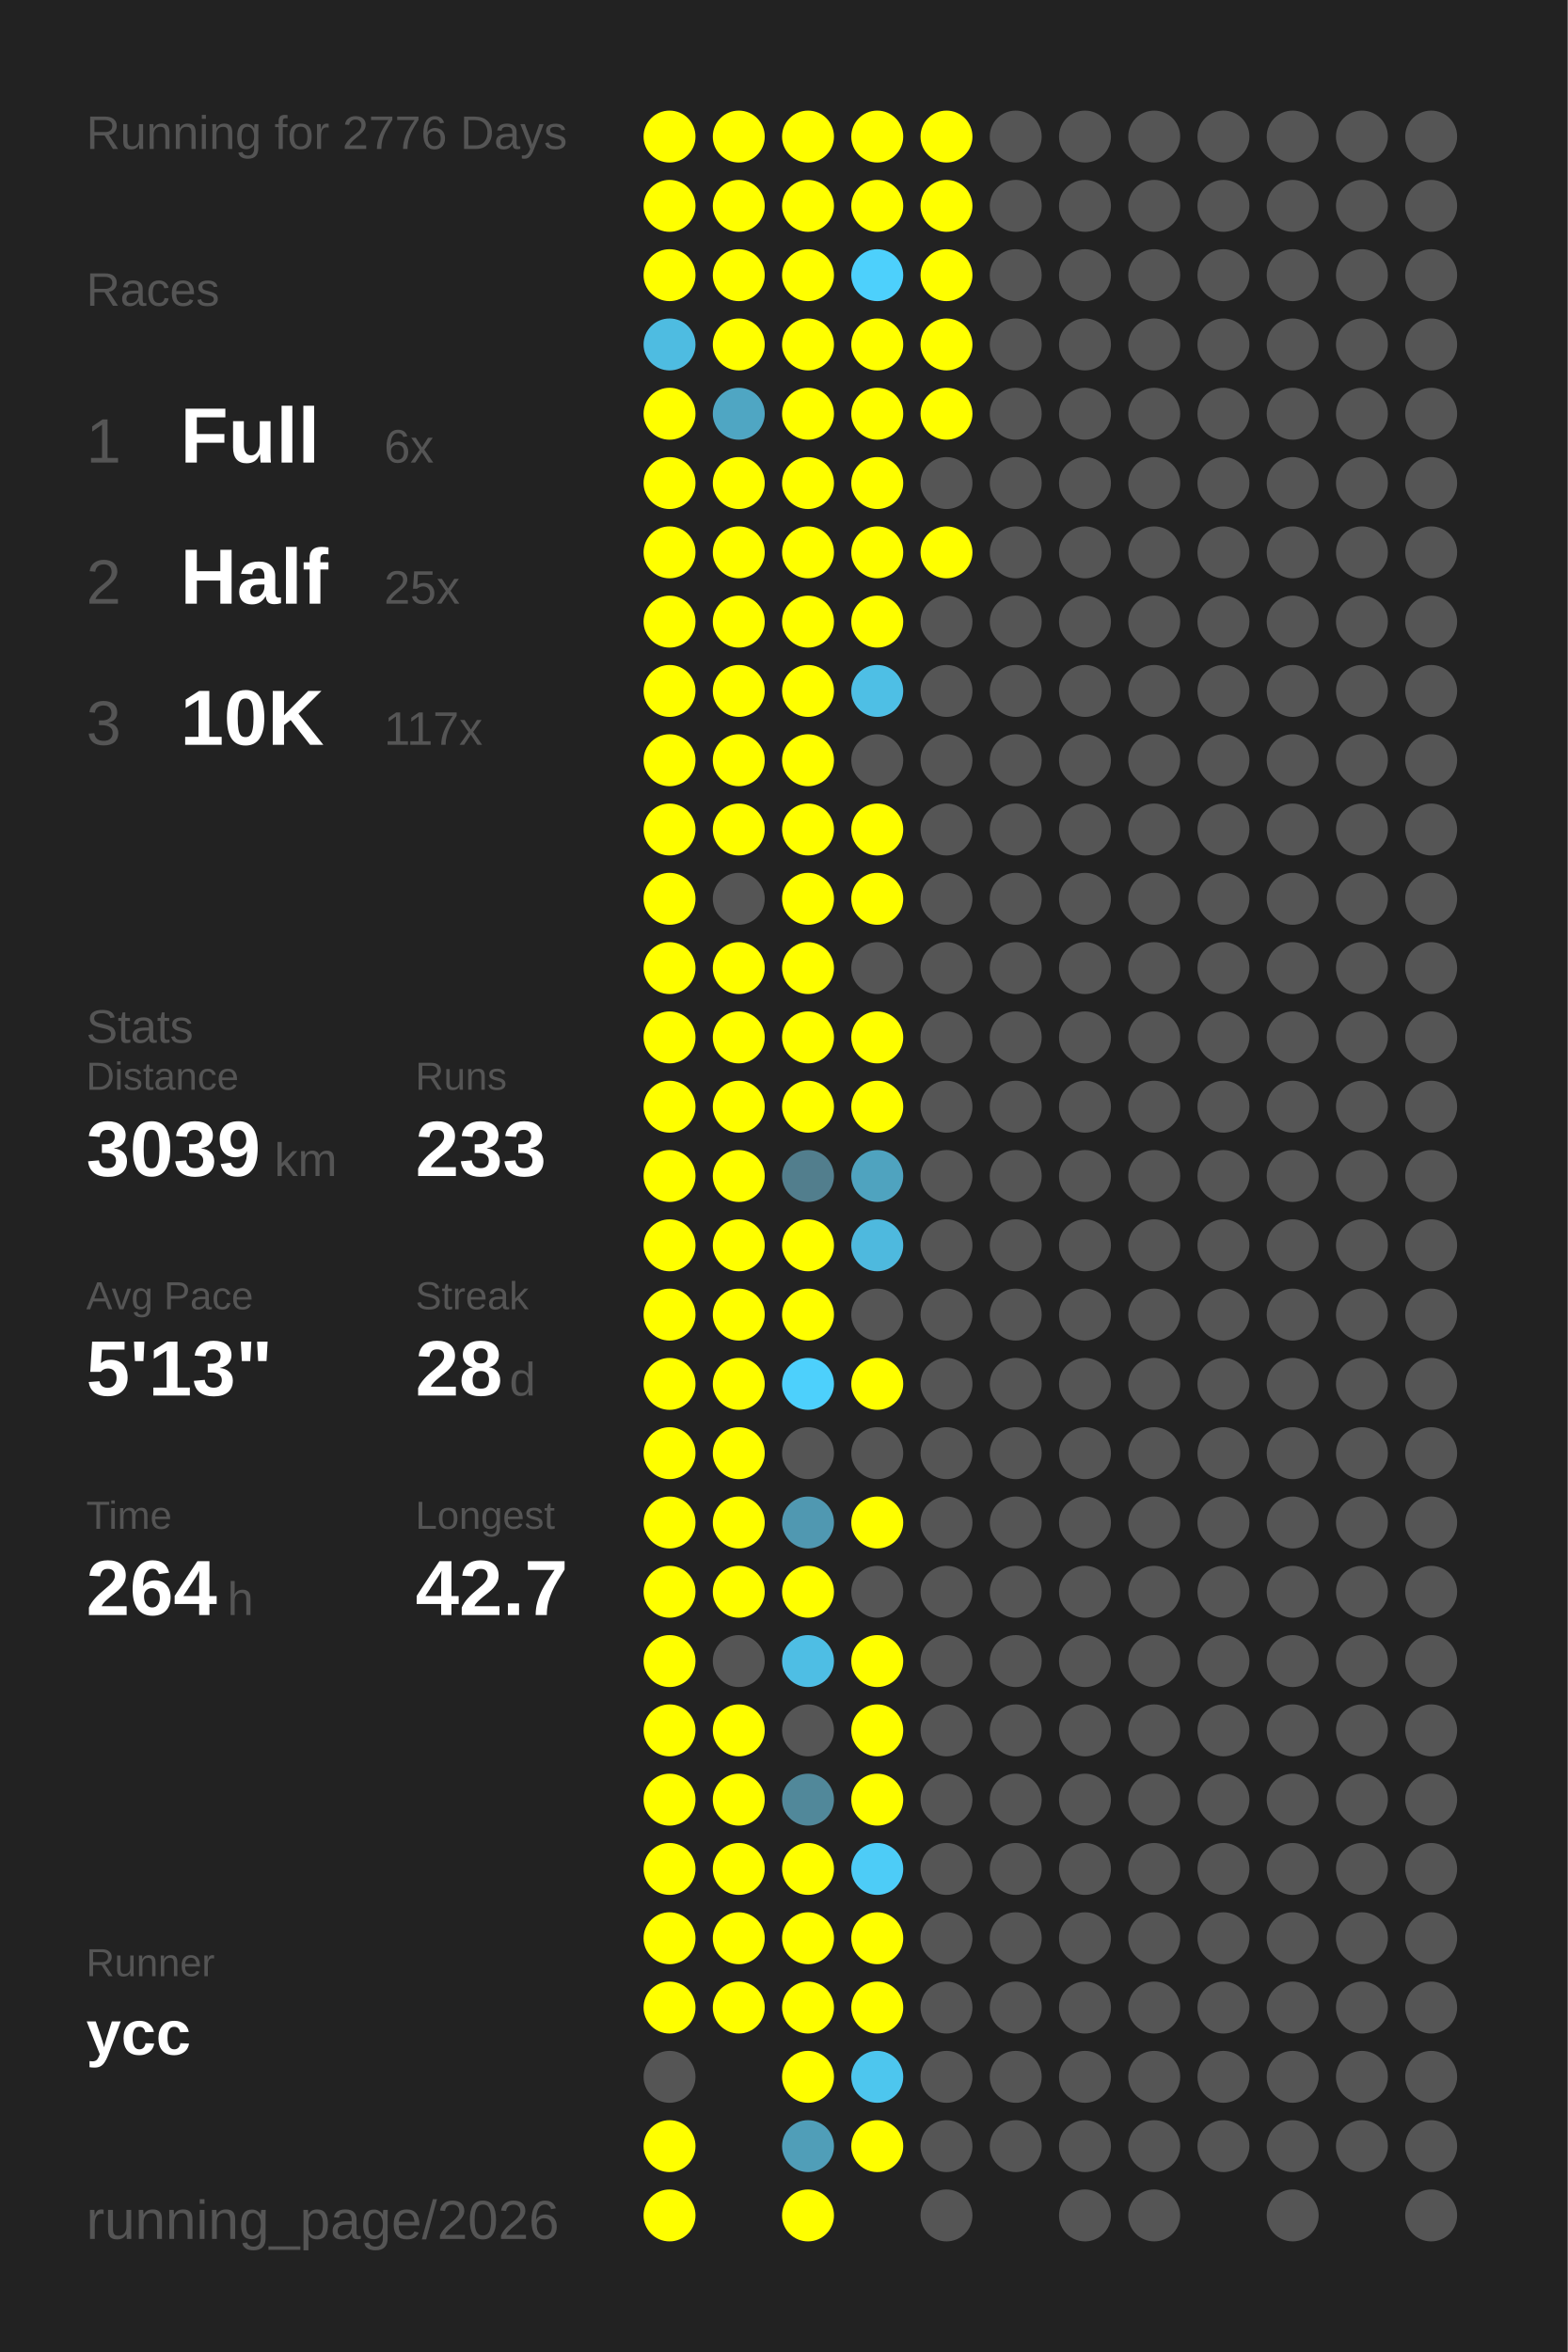
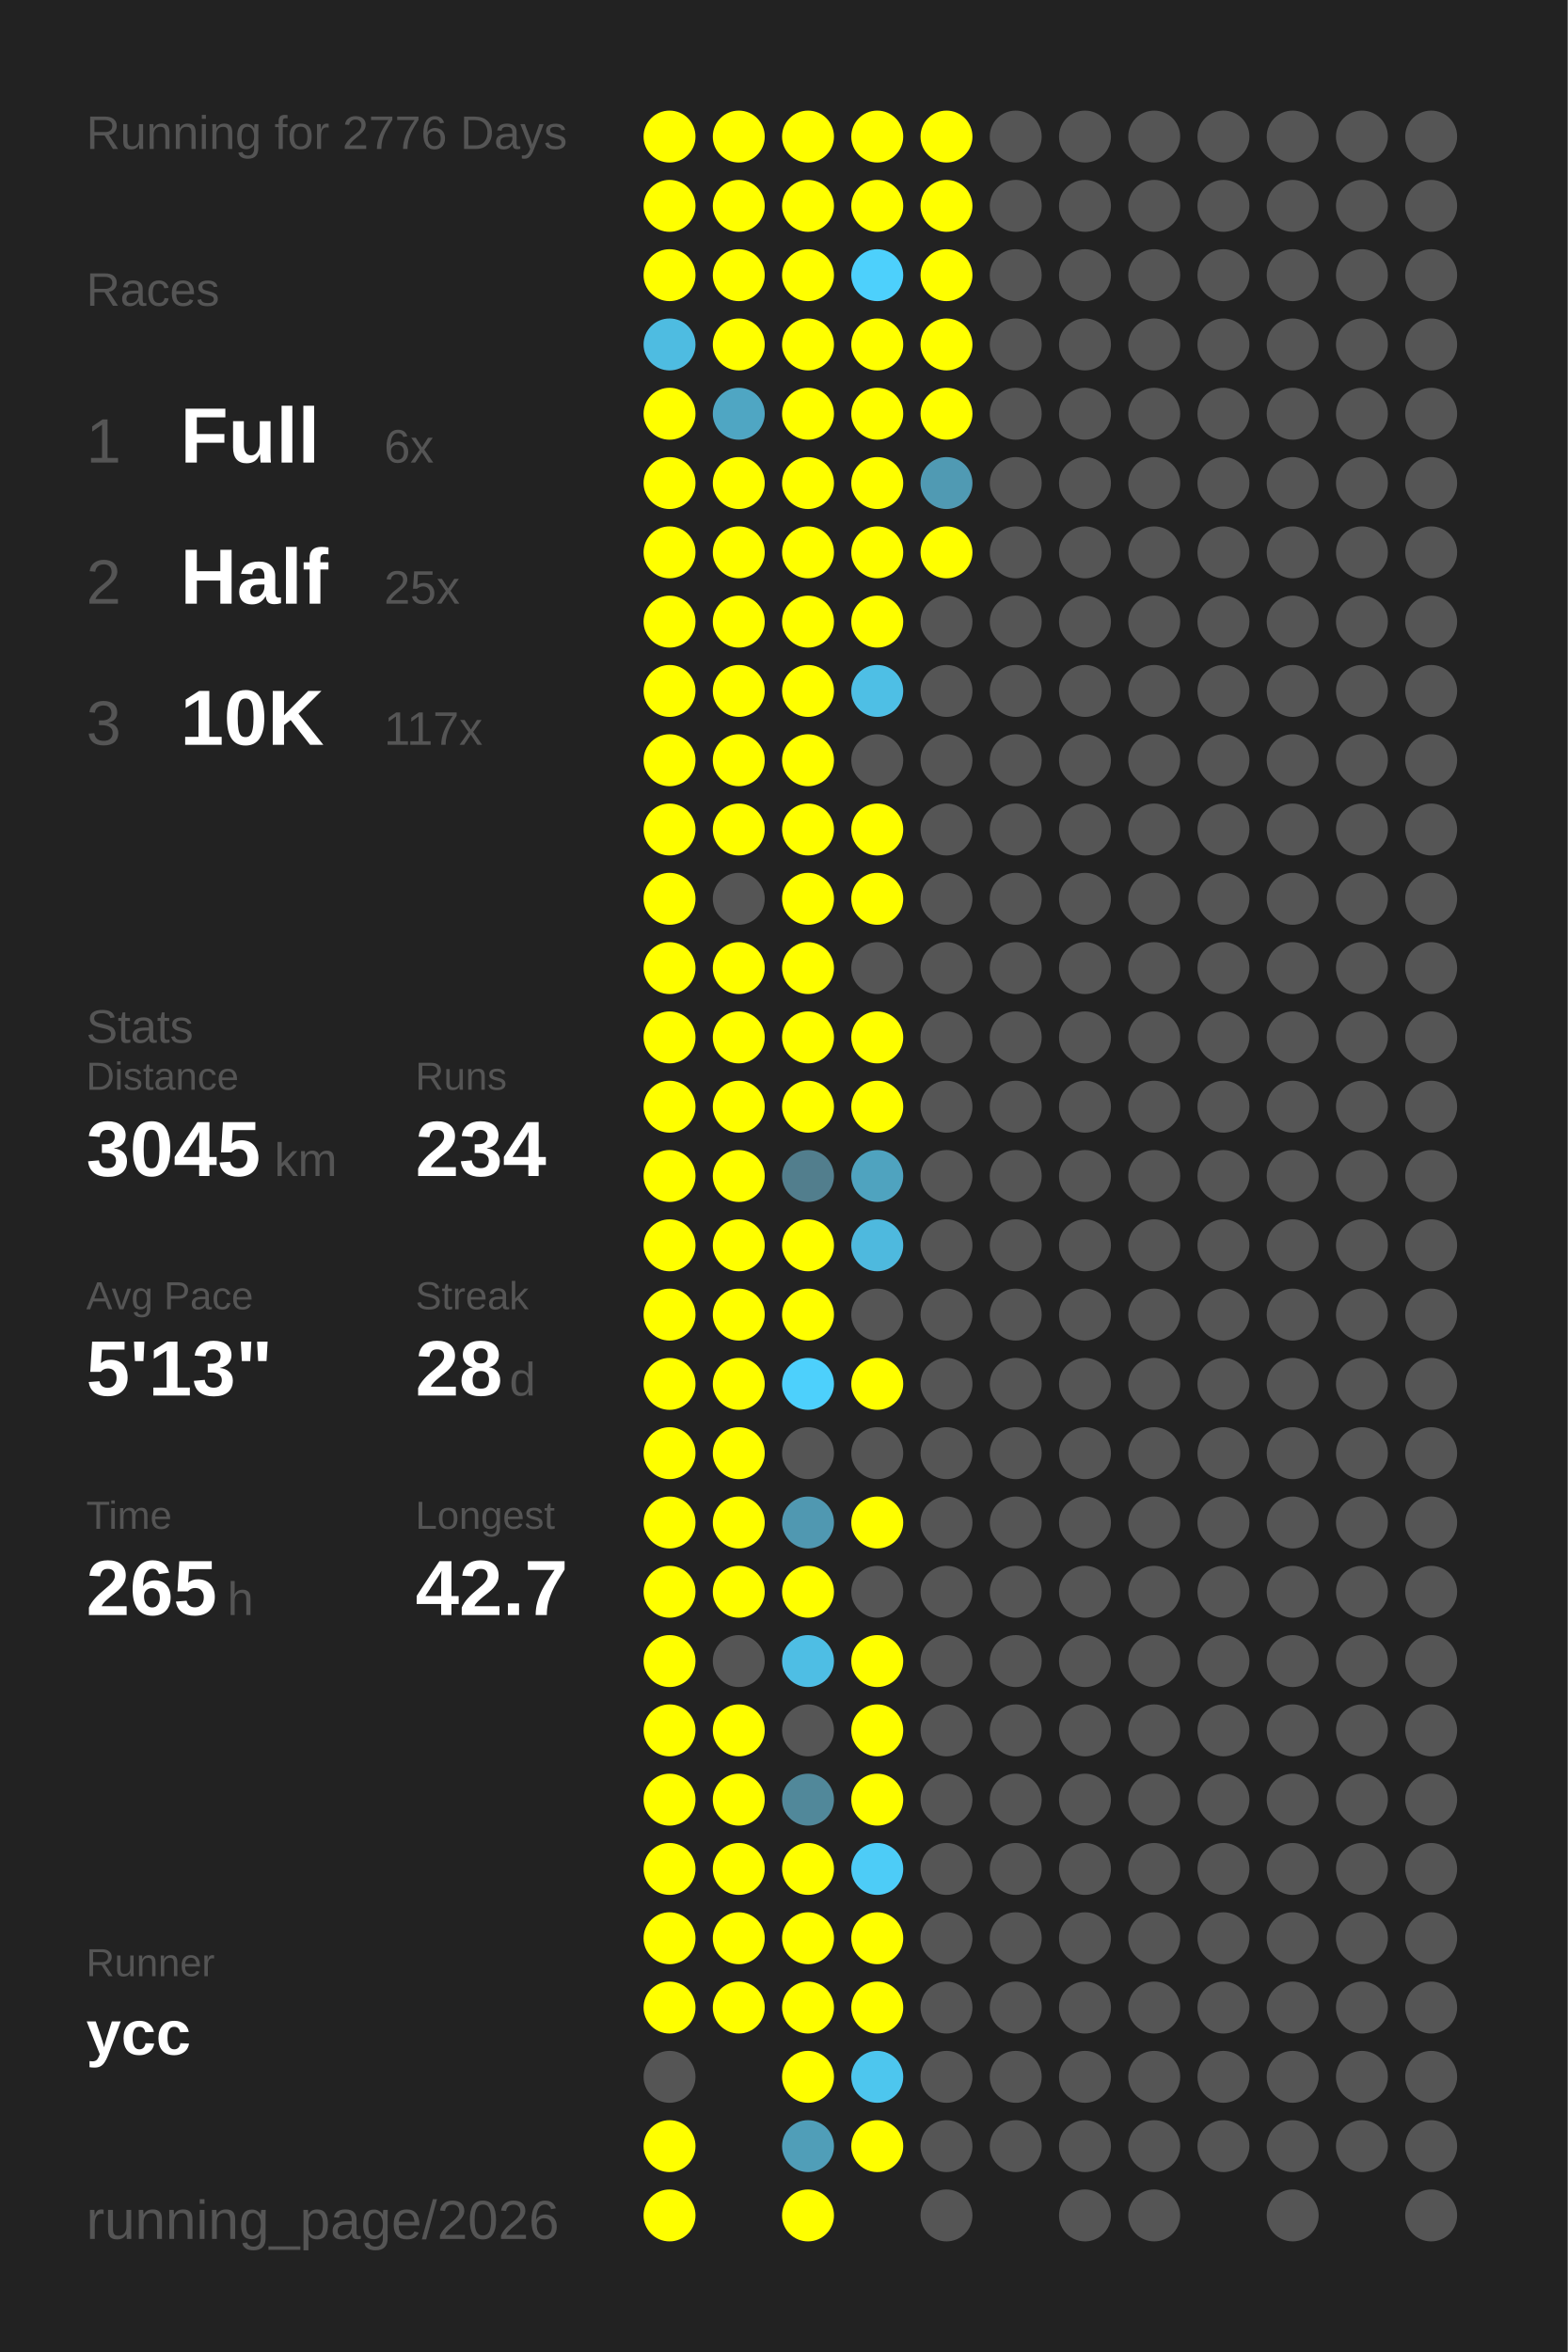
<svg xmlns="http://www.w3.org/2000/svg" baseProfile="full" height="300mm" version="1.1" viewBox="0,0,200,300" width="200mm">
  <defs />
  <rect fill="#222222" height="300" width="200" x="0" y="0" />
  <text fill="#555555" style="font-size:6px; font-family:Arial;" x="11" y="19">Running for 2776 Days</text>
  <text fill="#555555" style="font-size:6px; font-family:Arial;" x="11" y="39">Races</text>
  <text fill="#555555" style="font-size:8px; font-family:Arial;" x="11" y="59">1</text>
  <text fill="#FFFFFF" style="font-size:10px; font-family:Arial; font-weight:bold;" x="23" y="59">Full</text>
  <text fill="#555555" style="font-size:6px; font-family:Arial;" x="49" y="59">6x</text>
  <text fill="#555555" style="font-size:8px; font-family:Arial;" x="11" y="77">2</text>
  <text fill="#FFFFFF" style="font-size:10px; font-family:Arial; font-weight:bold;" x="23" y="77">Half</text>
  <text fill="#555555" style="font-size:6px; font-family:Arial;" x="49" y="77">25x</text>
  <text fill="#555555" style="font-size:8px; font-family:Arial;" x="11" y="95">3</text>
  <text fill="#FFFFFF" style="font-size:10px; font-family:Arial; font-weight:bold;" x="23" y="95">10K</text>
  <text fill="#555555" style="font-size:6px; font-family:Arial;" x="49" y="95">117x</text>
  <text fill="#555555" style="font-size:6px; font-family:Arial;" x="11" y="133">Stats</text>
  <text fill="#555555" style="font-size:5px; font-family:Arial;" x="11" y="139">Distance</text>
-   <text fill="#FFFFFF" style="font-size:10px; font-family:Arial; font-weight:bold;" x="11" y="150">3039</text>
+   <text fill="#FFFFFF" style="font-size:10px; font-family:Arial; font-weight:bold;" x="11" y="150">3045</text>
  <text fill="#555555" style="font-size:6px; font-family:Arial;" x="35" y="150">km</text>
  <text fill="#555555" style="font-size:5px; font-family:Arial;" x="53" y="139">Runs</text>
-   <text fill="#FFFFFF" style="font-size:10px; font-family:Arial; font-weight:bold;" x="53" y="150">233</text>
+   <text fill="#FFFFFF" style="font-size:10px; font-family:Arial; font-weight:bold;" x="53" y="150">234</text>
  <text fill="#555555" style="font-size:5px; font-family:Arial;" x="11" y="167">Avg Pace</text>
  <text fill="#FFFFFF" style="font-size:10px; font-family:Arial; font-weight:bold;" x="11" y="178">5'13"</text>
  <text fill="#555555" style="font-size:5px; font-family:Arial;" x="53" y="167">Streak</text>
  <text fill="#FFFFFF" style="font-size:10px; font-family:Arial; font-weight:bold;" x="53" y="178">28</text>
  <text fill="#555555" style="font-size:6px; font-family:Arial;" x="65" y="178">d</text>
  <text fill="#555555" style="font-size:5px; font-family:Arial;" x="11" y="195">Time</text>
-   <text fill="#FFFFFF" style="font-size:10px; font-family:Arial; font-weight:bold;" x="11" y="206">264</text>
+   <text fill="#FFFFFF" style="font-size:10px; font-family:Arial; font-weight:bold;" x="11" y="206">265</text>
  <text fill="#555555" style="font-size:6px; font-family:Arial;" x="29" y="206">h</text>
  <text fill="#555555" style="font-size:5px; font-family:Arial;" x="53" y="195">Longest</text>
  <text fill="#FFFFFF" style="font-size:10px; font-family:Arial; font-weight:bold;" x="53" y="206">42.7</text>
  <text fill="#555555" style="font-size:5px; font-family:Arial;" x="11" y="252.065">Runner</text>
  <text fill="#FFFFFF" style="font-size:8px; font-family:Arial; font-weight:bold;" x="11" y="262.065">ycc</text>
  <text fill="#555555" style="font-size:7px; font-family:Arial;" x="11" y="285.581">running_page/2026</text>
  <circle cx="85.417" cy="17.419" fill="#FFFF00" r="3.312" />
  <circle cx="85.417" cy="26.258" fill="#FFFF00" r="3.312" />
  <circle cx="85.417" cy="35.097" fill="#FFFF00" r="3.312" />
  <circle cx="85.417" cy="43.935" fill="#4ebce1" r="3.312" />
  <circle cx="85.417" cy="52.774" fill="#FFFF00" r="3.312" />
  <circle cx="85.417" cy="61.613" fill="#FFFF00" r="3.312" />
  <circle cx="85.417" cy="70.452" fill="#FFFF00" r="3.312" />
  <circle cx="85.417" cy="79.29" fill="#FFFF00" r="3.312" />
  <circle cx="85.417" cy="88.129" fill="#FFFF00" r="3.312" />
  <circle cx="85.417" cy="96.968" fill="#FFFF00" r="3.312" />
  <circle cx="85.417" cy="105.806" fill="#FFFF00" r="3.312" />
  <circle cx="85.417" cy="114.645" fill="#FFFF00" r="3.312" />
  <circle cx="85.417" cy="123.484" fill="#FFFF00" r="3.312" />
  <circle cx="85.417" cy="132.323" fill="#FFFF00" r="3.312" />
  <circle cx="85.417" cy="141.161" fill="#FFFF00" r="3.312" />
  <circle cx="85.417" cy="150" fill="#FFFF00" r="3.312" />
  <circle cx="85.417" cy="158.839" fill="#FFFF00" r="3.312" />
  <circle cx="85.417" cy="167.677" fill="#FFFF00" r="3.312" />
  <circle cx="85.417" cy="176.516" fill="#FFFF00" r="3.312" />
  <circle cx="85.417" cy="185.355" fill="#FFFF00" r="3.312" />
  <circle cx="85.417" cy="194.194" fill="#FFFF00" r="3.312" />
  <circle cx="85.417" cy="203.032" fill="#FFFF00" r="3.312" />
  <circle cx="85.417" cy="211.871" fill="#FFFF00" r="3.312" />
  <circle cx="85.417" cy="220.71" fill="#FFFF00" r="3.312" />
  <circle cx="85.417" cy="229.548" fill="#FFFF00" r="3.312" />
  <circle cx="85.417" cy="238.387" fill="#FFFF00" r="3.312" />
  <circle cx="85.417" cy="247.226" fill="#FFFF00" r="3.312" />
  <circle cx="85.417" cy="256.065" fill="#FFFF00" r="3.312" />
  <circle cx="85.417" cy="264.903" fill="#555555" r="3.312" />
  <circle cx="85.417" cy="273.742" fill="#FFFF00" r="3.312" />
  <circle cx="85.417" cy="282.581" fill="#FFFF00" r="3.312" />
  <circle cx="94.25" cy="17.419" fill="#FFFF00" r="3.312" />
  <circle cx="94.25" cy="26.258" fill="#FFFF00" r="3.312" />
  <circle cx="94.25" cy="35.097" fill="#FFFF00" r="3.312" />
  <circle cx="94.25" cy="43.935" fill="#FFFF00" r="3.312" />
  <circle cx="94.25" cy="52.774" fill="#4fa6c3" r="3.312" />
  <circle cx="94.25" cy="61.613" fill="#FFFF00" r="3.312" />
  <circle cx="94.25" cy="70.452" fill="#FFFF00" r="3.312" />
  <circle cx="94.25" cy="79.29" fill="#FFFF00" r="3.312" />
  <circle cx="94.25" cy="88.129" fill="#FFFF00" r="3.312" />
  <circle cx="94.25" cy="96.968" fill="#FFFF00" r="3.312" />
  <circle cx="94.25" cy="105.806" fill="#FFFF00" r="3.312" />
  <circle cx="94.25" cy="114.645" fill="#555555" r="3.312" />
  <circle cx="94.25" cy="123.484" fill="#FFFF00" r="3.312" />
  <circle cx="94.25" cy="132.323" fill="#FFFF00" r="3.312" />
  <circle cx="94.25" cy="141.161" fill="#FFFF00" r="3.312" />
  <circle cx="94.25" cy="150" fill="#FFFF00" r="3.312" />
  <circle cx="94.25" cy="158.839" fill="#FFFF00" r="3.312" />
  <circle cx="94.25" cy="167.677" fill="#FFFF00" r="3.312" />
  <circle cx="94.25" cy="176.516" fill="#FFFF00" r="3.312" />
  <circle cx="94.25" cy="185.355" fill="#FFFF00" r="3.312" />
  <circle cx="94.25" cy="194.194" fill="#FFFF00" r="3.312" />
  <circle cx="94.25" cy="203.032" fill="#FFFF00" r="3.312" />
  <circle cx="94.25" cy="211.871" fill="#555555" r="3.312" />
  <circle cx="94.25" cy="220.71" fill="#FFFF00" r="3.312" />
  <circle cx="94.25" cy="229.548" fill="#FFFF00" r="3.312" />
  <circle cx="94.25" cy="238.387" fill="#FFFF00" r="3.312" />
  <circle cx="94.25" cy="247.226" fill="#FFFF00" r="3.312" />
  <circle cx="94.25" cy="256.065" fill="#FFFF00" r="3.312" />
  <circle cx="103.083" cy="17.419" fill="#FFFF00" r="3.312" />
  <circle cx="103.083" cy="26.258" fill="#FFFF00" r="3.312" />
  <circle cx="103.083" cy="35.097" fill="#FFFF00" r="3.312" />
  <circle cx="103.083" cy="43.935" fill="#FFFF00" r="3.312" />
  <circle cx="103.083" cy="52.774" fill="#FFFF00" r="3.312" />
  <circle cx="103.083" cy="61.613" fill="#FFFF00" r="3.312" />
  <circle cx="103.083" cy="70.452" fill="#FFFF00" r="3.312" />
  <circle cx="103.083" cy="79.29" fill="#FFFF00" r="3.312" />
  <circle cx="103.083" cy="88.129" fill="#FFFF00" r="3.312" />
  <circle cx="103.083" cy="96.968" fill="#FFFF00" r="3.312" />
  <circle cx="103.083" cy="105.806" fill="#FFFF00" r="3.312" />
  <circle cx="103.083" cy="114.645" fill="#FFFF00" r="3.312" />
  <circle cx="103.083" cy="123.484" fill="#FFFF00" r="3.312" />
  <circle cx="103.083" cy="132.323" fill="#FFFF00" r="3.312" />
  <circle cx="103.083" cy="141.161" fill="#FFFF00" r="3.312" />
  <circle cx="103.083" cy="150" fill="#527e8d" r="3.312" />
  <circle cx="103.083" cy="158.839" fill="#FFFF00" r="3.312" />
  <circle cx="103.083" cy="167.677" fill="#FFFF00" r="3.312" />
  <circle cx="103.083" cy="176.516" fill="#4dd0fc" r="3.312" />
  <circle cx="103.083" cy="185.355" fill="#555555" r="3.312" />
  <circle cx="103.083" cy="194.194" fill="#5098b1" r="3.312" />
  <circle cx="103.083" cy="203.032" fill="#FFFF00" r="3.312" />
  <circle cx="103.083" cy="211.871" fill="#4ebee4" r="3.312" />
  <circle cx="103.083" cy="220.71" fill="#555555" r="3.312" />
  <circle cx="103.083" cy="229.548" fill="#51889a" r="3.312" />
  <circle cx="103.083" cy="238.387" fill="#FFFF00" r="3.312" />
  <circle cx="103.083" cy="247.226" fill="#FFFF00" r="3.312" />
  <circle cx="103.083" cy="256.065" fill="#FFFF00" r="3.312" />
  <circle cx="103.083" cy="264.903" fill="#FFFF00" r="3.312" />
  <circle cx="103.083" cy="273.742" fill="#509eb8" r="3.312" />
  <circle cx="103.083" cy="282.581" fill="#FFFF00" r="3.312" />
  <circle cx="111.917" cy="17.419" fill="#FFFF00" r="3.312" />
  <circle cx="111.917" cy="26.258" fill="#FFFF00" r="3.312" />
  <circle cx="111.917" cy="35.097" fill="#4dd0fc" r="3.312" />
  <circle cx="111.917" cy="43.935" fill="#FFFF00" r="3.312" />
  <circle cx="111.917" cy="52.774" fill="#FFFF00" r="3.312" />
  <circle cx="111.917" cy="61.613" fill="#FFFF00" r="3.312" />
  <circle cx="111.917" cy="70.452" fill="#FFFF00" r="3.312" />
  <circle cx="111.917" cy="79.29" fill="#FFFF00" r="3.312" />
  <circle cx="111.917" cy="88.129" fill="#4ebfe5" r="3.312" />
  <circle cx="111.917" cy="96.968" fill="#555555" r="3.312" />
  <circle cx="111.917" cy="105.806" fill="#FFFF00" r="3.312" />
  <circle cx="111.917" cy="114.645" fill="#FFFF00" r="3.312" />
  <circle cx="111.917" cy="123.484" fill="#555555" r="3.312" />
  <circle cx="111.917" cy="132.323" fill="#FFFF00" r="3.312" />
  <circle cx="111.917" cy="141.161" fill="#FFFF00" r="3.312" />
  <circle cx="111.917" cy="150" fill="#4fa3bf" r="3.312" />
  <circle cx="111.917" cy="158.839" fill="#4eb9de" r="3.312" />
  <circle cx="111.917" cy="167.677" fill="#555555" r="3.312" />
  <circle cx="111.917" cy="176.516" fill="#FFFF00" r="3.312" />
  <circle cx="111.917" cy="185.355" fill="#555555" r="3.312" />
  <circle cx="111.917" cy="194.194" fill="#FFFF00" r="3.312" />
  <circle cx="111.917" cy="203.032" fill="#555555" r="3.312" />
  <circle cx="111.917" cy="211.871" fill="#FFFF00" r="3.312" />
  <circle cx="111.917" cy="220.71" fill="#FFFF00" r="3.312" />
  <circle cx="111.917" cy="229.548" fill="#FFFF00" r="3.312" />
  <circle cx="111.917" cy="238.387" fill="#4dccf7" r="3.312" />
  <circle cx="111.917" cy="247.226" fill="#FFFF00" r="3.312" />
  <circle cx="111.917" cy="256.065" fill="#FFFF00" r="3.312" />
  <circle cx="111.917" cy="264.903" fill="#4dc6ee" r="3.312" />
  <circle cx="111.917" cy="273.742" fill="#FFFF00" r="3.312" />
  <circle cx="120.75" cy="17.419" fill="#FFFF00" r="3.312" />
  <circle cx="120.75" cy="26.258" fill="#FFFF00" r="3.312" />
  <circle cx="120.75" cy="35.097" fill="#FFFF00" r="3.312" />
  <circle cx="120.75" cy="43.935" fill="#FFFF00" r="3.312" />
  <circle cx="120.75" cy="52.774" fill="#FFFF00" r="3.312" />
-   <circle cx="120.75" cy="61.613" fill="#555555" r="3.312" />
+   <circle cx="120.75" cy="61.613" fill="#509ab3" r="3.312" />
  <circle cx="120.75" cy="70.452" fill="#FFFF00" r="3.312" />
  <circle cx="120.75" cy="79.29" fill="#555555" r="3.312" />
  <circle cx="120.75" cy="88.129" fill="#555555" r="3.312" />
  <circle cx="120.75" cy="96.968" fill="#555555" r="3.312" />
  <circle cx="120.75" cy="105.806" fill="#555555" r="3.312" />
  <circle cx="120.75" cy="114.645" fill="#555555" r="3.312" />
  <circle cx="120.75" cy="123.484" fill="#555555" r="3.312" />
  <circle cx="120.75" cy="132.323" fill="#555555" r="3.312" />
  <circle cx="120.75" cy="141.161" fill="#555555" r="3.312" />
  <circle cx="120.75" cy="150" fill="#555555" r="3.312" />
  <circle cx="120.75" cy="158.839" fill="#555555" r="3.312" />
  <circle cx="120.75" cy="167.677" fill="#555555" r="3.312" />
  <circle cx="120.75" cy="176.516" fill="#555555" r="3.312" />
  <circle cx="120.75" cy="185.355" fill="#555555" r="3.312" />
  <circle cx="120.75" cy="194.194" fill="#555555" r="3.312" />
  <circle cx="120.75" cy="203.032" fill="#555555" r="3.312" />
  <circle cx="120.75" cy="211.871" fill="#555555" r="3.312" />
  <circle cx="120.75" cy="220.71" fill="#555555" r="3.312" />
  <circle cx="120.75" cy="229.548" fill="#555555" r="3.312" />
  <circle cx="120.75" cy="238.387" fill="#555555" r="3.312" />
  <circle cx="120.75" cy="247.226" fill="#555555" r="3.312" />
  <circle cx="120.75" cy="256.065" fill="#555555" r="3.312" />
  <circle cx="120.75" cy="264.903" fill="#555555" r="3.312" />
  <circle cx="120.75" cy="273.742" fill="#555555" r="3.312" />
  <circle cx="120.75" cy="282.581" fill="#555555" r="3.312" />
  <circle cx="129.583" cy="17.419" fill="#555555" r="3.312" />
  <circle cx="129.583" cy="26.258" fill="#555555" r="3.312" />
  <circle cx="129.583" cy="35.097" fill="#555555" r="3.312" />
  <circle cx="129.583" cy="43.935" fill="#555555" r="3.312" />
  <circle cx="129.583" cy="52.774" fill="#555555" r="3.312" />
  <circle cx="129.583" cy="61.613" fill="#555555" r="3.312" />
  <circle cx="129.583" cy="70.452" fill="#555555" r="3.312" />
  <circle cx="129.583" cy="79.29" fill="#555555" r="3.312" />
  <circle cx="129.583" cy="88.129" fill="#555555" r="3.312" />
  <circle cx="129.583" cy="96.968" fill="#555555" r="3.312" />
  <circle cx="129.583" cy="105.806" fill="#555555" r="3.312" />
  <circle cx="129.583" cy="114.645" fill="#555555" r="3.312" />
  <circle cx="129.583" cy="123.484" fill="#555555" r="3.312" />
  <circle cx="129.583" cy="132.323" fill="#555555" r="3.312" />
  <circle cx="129.583" cy="141.161" fill="#555555" r="3.312" />
  <circle cx="129.583" cy="150" fill="#555555" r="3.312" />
  <circle cx="129.583" cy="158.839" fill="#555555" r="3.312" />
  <circle cx="129.583" cy="167.677" fill="#555555" r="3.312" />
  <circle cx="129.583" cy="176.516" fill="#555555" r="3.312" />
  <circle cx="129.583" cy="185.355" fill="#555555" r="3.312" />
  <circle cx="129.583" cy="194.194" fill="#555555" r="3.312" />
  <circle cx="129.583" cy="203.032" fill="#555555" r="3.312" />
  <circle cx="129.583" cy="211.871" fill="#555555" r="3.312" />
  <circle cx="129.583" cy="220.71" fill="#555555" r="3.312" />
  <circle cx="129.583" cy="229.548" fill="#555555" r="3.312" />
  <circle cx="129.583" cy="238.387" fill="#555555" r="3.312" />
  <circle cx="129.583" cy="247.226" fill="#555555" r="3.312" />
  <circle cx="129.583" cy="256.065" fill="#555555" r="3.312" />
  <circle cx="129.583" cy="264.903" fill="#555555" r="3.312" />
  <circle cx="129.583" cy="273.742" fill="#555555" r="3.312" />
  <circle cx="138.417" cy="17.419" fill="#555555" r="3.312" />
  <circle cx="138.417" cy="26.258" fill="#555555" r="3.312" />
  <circle cx="138.417" cy="35.097" fill="#555555" r="3.312" />
  <circle cx="138.417" cy="43.935" fill="#555555" r="3.312" />
  <circle cx="138.417" cy="52.774" fill="#555555" r="3.312" />
  <circle cx="138.417" cy="61.613" fill="#555555" r="3.312" />
  <circle cx="138.417" cy="70.452" fill="#555555" r="3.312" />
  <circle cx="138.417" cy="79.29" fill="#555555" r="3.312" />
  <circle cx="138.417" cy="88.129" fill="#555555" r="3.312" />
  <circle cx="138.417" cy="96.968" fill="#555555" r="3.312" />
  <circle cx="138.417" cy="105.806" fill="#555555" r="3.312" />
  <circle cx="138.417" cy="114.645" fill="#555555" r="3.312" />
  <circle cx="138.417" cy="123.484" fill="#555555" r="3.312" />
  <circle cx="138.417" cy="132.323" fill="#555555" r="3.312" />
  <circle cx="138.417" cy="141.161" fill="#555555" r="3.312" />
  <circle cx="138.417" cy="150" fill="#555555" r="3.312" />
  <circle cx="138.417" cy="158.839" fill="#555555" r="3.312" />
  <circle cx="138.417" cy="167.677" fill="#555555" r="3.312" />
  <circle cx="138.417" cy="176.516" fill="#555555" r="3.312" />
  <circle cx="138.417" cy="185.355" fill="#555555" r="3.312" />
  <circle cx="138.417" cy="194.194" fill="#555555" r="3.312" />
  <circle cx="138.417" cy="203.032" fill="#555555" r="3.312" />
  <circle cx="138.417" cy="211.871" fill="#555555" r="3.312" />
  <circle cx="138.417" cy="220.71" fill="#555555" r="3.312" />
  <circle cx="138.417" cy="229.548" fill="#555555" r="3.312" />
  <circle cx="138.417" cy="238.387" fill="#555555" r="3.312" />
  <circle cx="138.417" cy="247.226" fill="#555555" r="3.312" />
  <circle cx="138.417" cy="256.065" fill="#555555" r="3.312" />
  <circle cx="138.417" cy="264.903" fill="#555555" r="3.312" />
  <circle cx="138.417" cy="273.742" fill="#555555" r="3.312" />
  <circle cx="138.417" cy="282.581" fill="#555555" r="3.312" />
  <circle cx="147.25" cy="17.419" fill="#555555" r="3.312" />
  <circle cx="147.25" cy="26.258" fill="#555555" r="3.312" />
  <circle cx="147.25" cy="35.097" fill="#555555" r="3.312" />
  <circle cx="147.25" cy="43.935" fill="#555555" r="3.312" />
  <circle cx="147.25" cy="52.774" fill="#555555" r="3.312" />
  <circle cx="147.25" cy="61.613" fill="#555555" r="3.312" />
  <circle cx="147.25" cy="70.452" fill="#555555" r="3.312" />
  <circle cx="147.25" cy="79.29" fill="#555555" r="3.312" />
  <circle cx="147.25" cy="88.129" fill="#555555" r="3.312" />
  <circle cx="147.25" cy="96.968" fill="#555555" r="3.312" />
  <circle cx="147.25" cy="105.806" fill="#555555" r="3.312" />
  <circle cx="147.25" cy="114.645" fill="#555555" r="3.312" />
  <circle cx="147.25" cy="123.484" fill="#555555" r="3.312" />
  <circle cx="147.25" cy="132.323" fill="#555555" r="3.312" />
  <circle cx="147.25" cy="141.161" fill="#555555" r="3.312" />
  <circle cx="147.25" cy="150" fill="#555555" r="3.312" />
  <circle cx="147.25" cy="158.839" fill="#555555" r="3.312" />
  <circle cx="147.25" cy="167.677" fill="#555555" r="3.312" />
  <circle cx="147.25" cy="176.516" fill="#555555" r="3.312" />
  <circle cx="147.25" cy="185.355" fill="#555555" r="3.312" />
  <circle cx="147.25" cy="194.194" fill="#555555" r="3.312" />
  <circle cx="147.25" cy="203.032" fill="#555555" r="3.312" />
  <circle cx="147.25" cy="211.871" fill="#555555" r="3.312" />
  <circle cx="147.25" cy="220.71" fill="#555555" r="3.312" />
  <circle cx="147.25" cy="229.548" fill="#555555" r="3.312" />
  <circle cx="147.25" cy="238.387" fill="#555555" r="3.312" />
  <circle cx="147.25" cy="247.226" fill="#555555" r="3.312" />
  <circle cx="147.25" cy="256.065" fill="#555555" r="3.312" />
  <circle cx="147.25" cy="264.903" fill="#555555" r="3.312" />
  <circle cx="147.25" cy="273.742" fill="#555555" r="3.312" />
  <circle cx="147.25" cy="282.581" fill="#555555" r="3.312" />
  <circle cx="156.083" cy="17.419" fill="#555555" r="3.312" />
  <circle cx="156.083" cy="26.258" fill="#555555" r="3.312" />
  <circle cx="156.083" cy="35.097" fill="#555555" r="3.312" />
  <circle cx="156.083" cy="43.935" fill="#555555" r="3.312" />
  <circle cx="156.083" cy="52.774" fill="#555555" r="3.312" />
  <circle cx="156.083" cy="61.613" fill="#555555" r="3.312" />
  <circle cx="156.083" cy="70.452" fill="#555555" r="3.312" />
  <circle cx="156.083" cy="79.29" fill="#555555" r="3.312" />
  <circle cx="156.083" cy="88.129" fill="#555555" r="3.312" />
  <circle cx="156.083" cy="96.968" fill="#555555" r="3.312" />
  <circle cx="156.083" cy="105.806" fill="#555555" r="3.312" />
  <circle cx="156.083" cy="114.645" fill="#555555" r="3.312" />
  <circle cx="156.083" cy="123.484" fill="#555555" r="3.312" />
  <circle cx="156.083" cy="132.323" fill="#555555" r="3.312" />
  <circle cx="156.083" cy="141.161" fill="#555555" r="3.312" />
  <circle cx="156.083" cy="150" fill="#555555" r="3.312" />
  <circle cx="156.083" cy="158.839" fill="#555555" r="3.312" />
  <circle cx="156.083" cy="167.677" fill="#555555" r="3.312" />
  <circle cx="156.083" cy="176.516" fill="#555555" r="3.312" />
  <circle cx="156.083" cy="185.355" fill="#555555" r="3.312" />
  <circle cx="156.083" cy="194.194" fill="#555555" r="3.312" />
  <circle cx="156.083" cy="203.032" fill="#555555" r="3.312" />
  <circle cx="156.083" cy="211.871" fill="#555555" r="3.312" />
  <circle cx="156.083" cy="220.71" fill="#555555" r="3.312" />
  <circle cx="156.083" cy="229.548" fill="#555555" r="3.312" />
  <circle cx="156.083" cy="238.387" fill="#555555" r="3.312" />
  <circle cx="156.083" cy="247.226" fill="#555555" r="3.312" />
  <circle cx="156.083" cy="256.065" fill="#555555" r="3.312" />
  <circle cx="156.083" cy="264.903" fill="#555555" r="3.312" />
  <circle cx="156.083" cy="273.742" fill="#555555" r="3.312" />
  <circle cx="164.917" cy="17.419" fill="#555555" r="3.312" />
  <circle cx="164.917" cy="26.258" fill="#555555" r="3.312" />
  <circle cx="164.917" cy="35.097" fill="#555555" r="3.312" />
  <circle cx="164.917" cy="43.935" fill="#555555" r="3.312" />
  <circle cx="164.917" cy="52.774" fill="#555555" r="3.312" />
  <circle cx="164.917" cy="61.613" fill="#555555" r="3.312" />
  <circle cx="164.917" cy="70.452" fill="#555555" r="3.312" />
  <circle cx="164.917" cy="79.29" fill="#555555" r="3.312" />
  <circle cx="164.917" cy="88.129" fill="#555555" r="3.312" />
  <circle cx="164.917" cy="96.968" fill="#555555" r="3.312" />
  <circle cx="164.917" cy="105.806" fill="#555555" r="3.312" />
  <circle cx="164.917" cy="114.645" fill="#555555" r="3.312" />
  <circle cx="164.917" cy="123.484" fill="#555555" r="3.312" />
  <circle cx="164.917" cy="132.323" fill="#555555" r="3.312" />
  <circle cx="164.917" cy="141.161" fill="#555555" r="3.312" />
  <circle cx="164.917" cy="150" fill="#555555" r="3.312" />
  <circle cx="164.917" cy="158.839" fill="#555555" r="3.312" />
  <circle cx="164.917" cy="167.677" fill="#555555" r="3.312" />
  <circle cx="164.917" cy="176.516" fill="#555555" r="3.312" />
  <circle cx="164.917" cy="185.355" fill="#555555" r="3.312" />
  <circle cx="164.917" cy="194.194" fill="#555555" r="3.312" />
  <circle cx="164.917" cy="203.032" fill="#555555" r="3.312" />
  <circle cx="164.917" cy="211.871" fill="#555555" r="3.312" />
  <circle cx="164.917" cy="220.71" fill="#555555" r="3.312" />
  <circle cx="164.917" cy="229.548" fill="#555555" r="3.312" />
  <circle cx="164.917" cy="238.387" fill="#555555" r="3.312" />
  <circle cx="164.917" cy="247.226" fill="#555555" r="3.312" />
  <circle cx="164.917" cy="256.065" fill="#555555" r="3.312" />
  <circle cx="164.917" cy="264.903" fill="#555555" r="3.312" />
  <circle cx="164.917" cy="273.742" fill="#555555" r="3.312" />
  <circle cx="164.917" cy="282.581" fill="#555555" r="3.312" />
  <circle cx="173.75" cy="17.419" fill="#555555" r="3.312" />
  <circle cx="173.75" cy="26.258" fill="#555555" r="3.312" />
  <circle cx="173.75" cy="35.097" fill="#555555" r="3.312" />
  <circle cx="173.75" cy="43.935" fill="#555555" r="3.312" />
  <circle cx="173.75" cy="52.774" fill="#555555" r="3.312" />
  <circle cx="173.75" cy="61.613" fill="#555555" r="3.312" />
  <circle cx="173.75" cy="70.452" fill="#555555" r="3.312" />
  <circle cx="173.75" cy="79.29" fill="#555555" r="3.312" />
  <circle cx="173.75" cy="88.129" fill="#555555" r="3.312" />
  <circle cx="173.75" cy="96.968" fill="#555555" r="3.312" />
  <circle cx="173.75" cy="105.806" fill="#555555" r="3.312" />
  <circle cx="173.75" cy="114.645" fill="#555555" r="3.312" />
  <circle cx="173.75" cy="123.484" fill="#555555" r="3.312" />
  <circle cx="173.75" cy="132.323" fill="#555555" r="3.312" />
  <circle cx="173.75" cy="141.161" fill="#555555" r="3.312" />
  <circle cx="173.75" cy="150" fill="#555555" r="3.312" />
  <circle cx="173.75" cy="158.839" fill="#555555" r="3.312" />
  <circle cx="173.75" cy="167.677" fill="#555555" r="3.312" />
  <circle cx="173.75" cy="176.516" fill="#555555" r="3.312" />
  <circle cx="173.75" cy="185.355" fill="#555555" r="3.312" />
  <circle cx="173.75" cy="194.194" fill="#555555" r="3.312" />
  <circle cx="173.75" cy="203.032" fill="#555555" r="3.312" />
  <circle cx="173.75" cy="211.871" fill="#555555" r="3.312" />
  <circle cx="173.75" cy="220.71" fill="#555555" r="3.312" />
  <circle cx="173.75" cy="229.548" fill="#555555" r="3.312" />
  <circle cx="173.75" cy="238.387" fill="#555555" r="3.312" />
  <circle cx="173.75" cy="247.226" fill="#555555" r="3.312" />
  <circle cx="173.75" cy="256.065" fill="#555555" r="3.312" />
  <circle cx="173.75" cy="264.903" fill="#555555" r="3.312" />
  <circle cx="173.75" cy="273.742" fill="#555555" r="3.312" />
  <circle cx="182.583" cy="17.419" fill="#555555" r="3.312" />
  <circle cx="182.583" cy="26.258" fill="#555555" r="3.312" />
  <circle cx="182.583" cy="35.097" fill="#555555" r="3.312" />
  <circle cx="182.583" cy="43.935" fill="#555555" r="3.312" />
  <circle cx="182.583" cy="52.774" fill="#555555" r="3.312" />
  <circle cx="182.583" cy="61.613" fill="#555555" r="3.312" />
  <circle cx="182.583" cy="70.452" fill="#555555" r="3.312" />
  <circle cx="182.583" cy="79.29" fill="#555555" r="3.312" />
  <circle cx="182.583" cy="88.129" fill="#555555" r="3.312" />
  <circle cx="182.583" cy="96.968" fill="#555555" r="3.312" />
  <circle cx="182.583" cy="105.806" fill="#555555" r="3.312" />
  <circle cx="182.583" cy="114.645" fill="#555555" r="3.312" />
  <circle cx="182.583" cy="123.484" fill="#555555" r="3.312" />
  <circle cx="182.583" cy="132.323" fill="#555555" r="3.312" />
  <circle cx="182.583" cy="141.161" fill="#555555" r="3.312" />
  <circle cx="182.583" cy="150" fill="#555555" r="3.312" />
  <circle cx="182.583" cy="158.839" fill="#555555" r="3.312" />
  <circle cx="182.583" cy="167.677" fill="#555555" r="3.312" />
  <circle cx="182.583" cy="176.516" fill="#555555" r="3.312" />
  <circle cx="182.583" cy="185.355" fill="#555555" r="3.312" />
  <circle cx="182.583" cy="194.194" fill="#555555" r="3.312" />
  <circle cx="182.583" cy="203.032" fill="#555555" r="3.312" />
  <circle cx="182.583" cy="211.871" fill="#555555" r="3.312" />
  <circle cx="182.583" cy="220.71" fill="#555555" r="3.312" />
  <circle cx="182.583" cy="229.548" fill="#555555" r="3.312" />
  <circle cx="182.583" cy="238.387" fill="#555555" r="3.312" />
  <circle cx="182.583" cy="247.226" fill="#555555" r="3.312" />
  <circle cx="182.583" cy="256.065" fill="#555555" r="3.312" />
  <circle cx="182.583" cy="264.903" fill="#555555" r="3.312" />
  <circle cx="182.583" cy="273.742" fill="#555555" r="3.312" />
  <circle cx="182.583" cy="282.581" fill="#555555" r="3.312" />
</svg>
